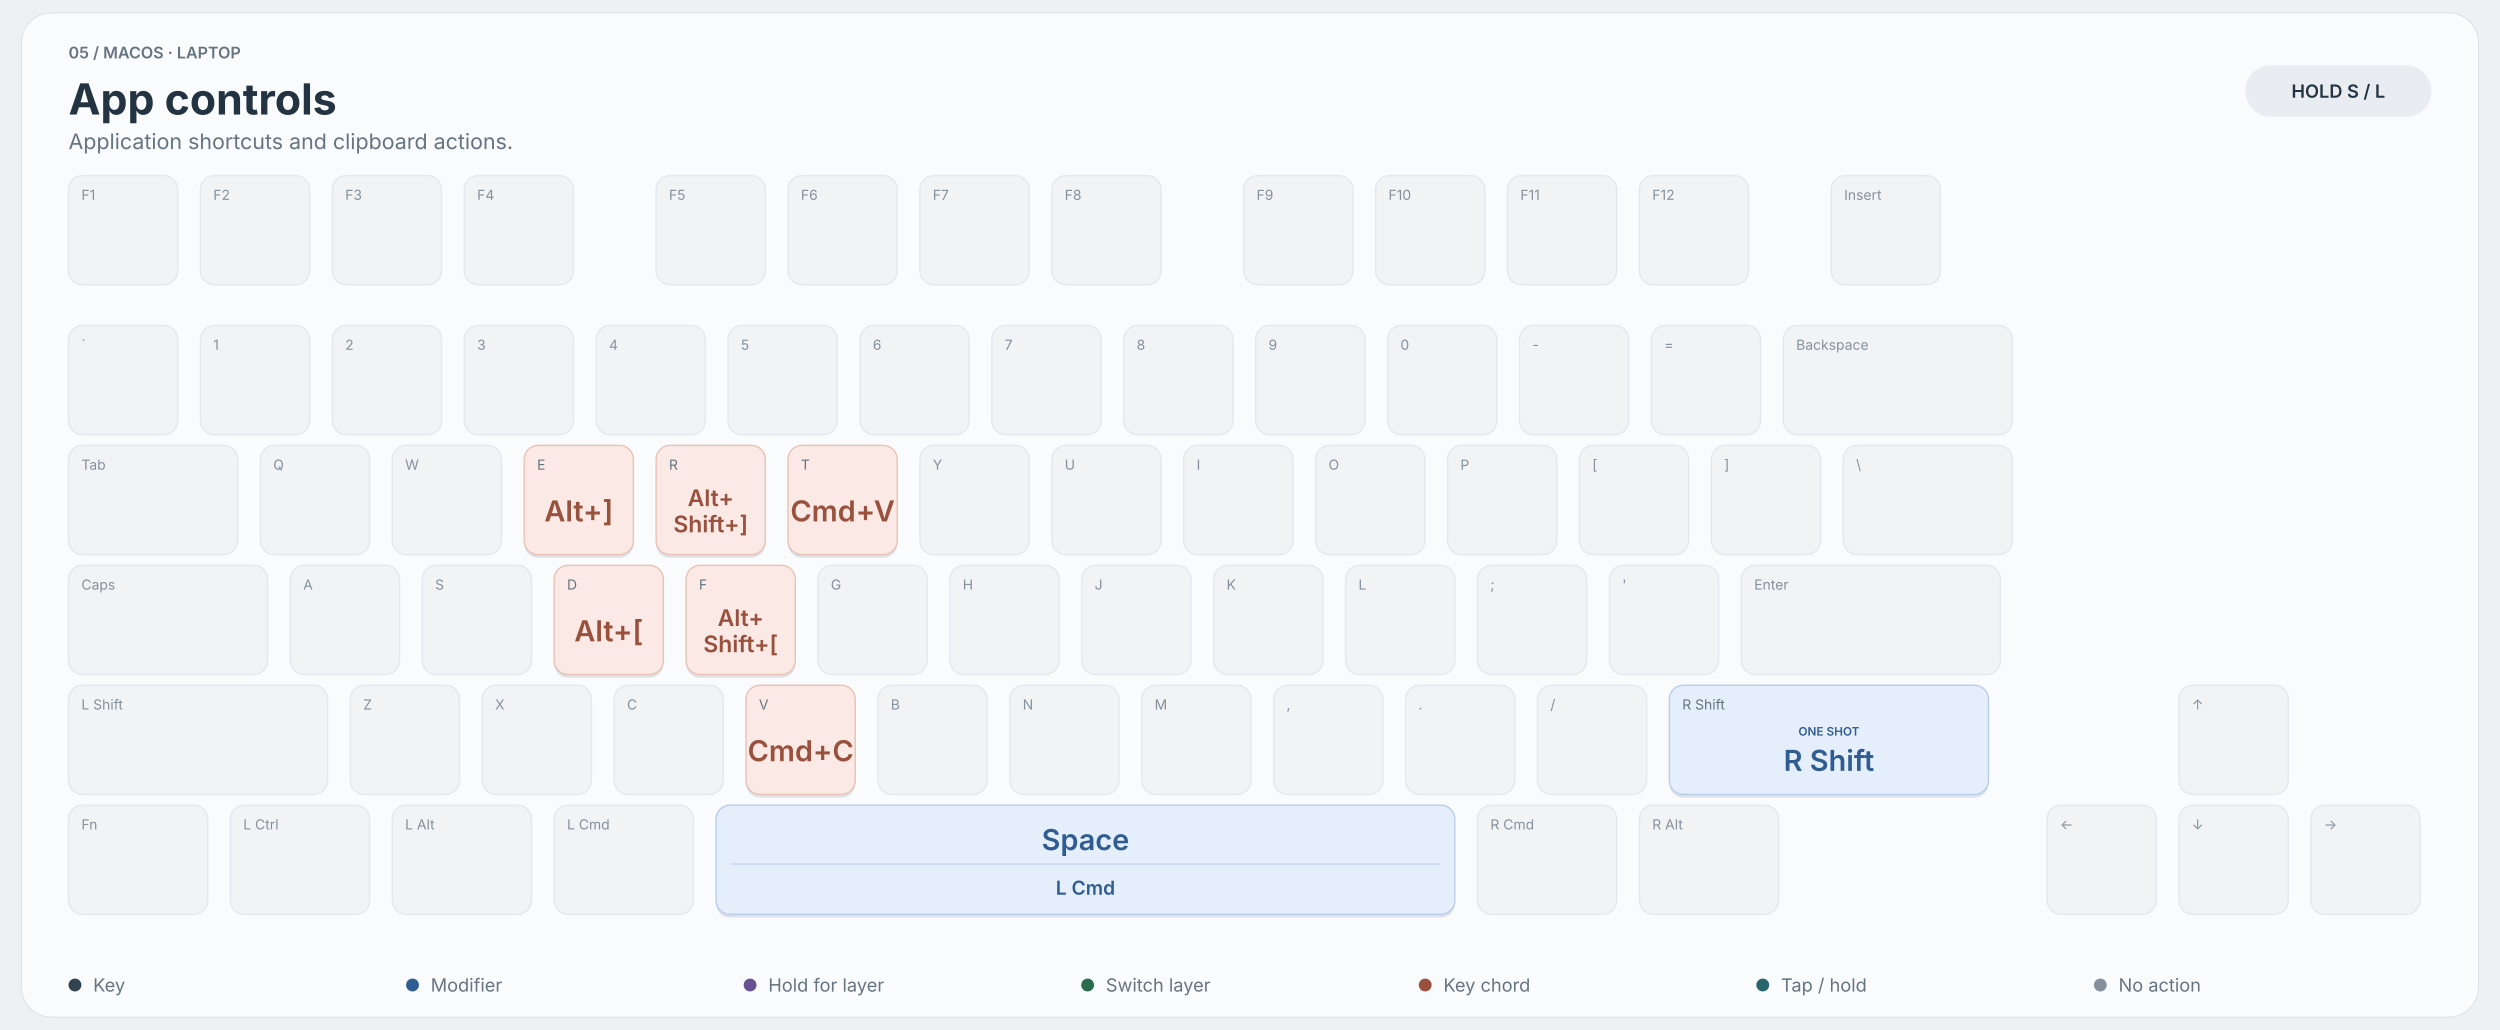
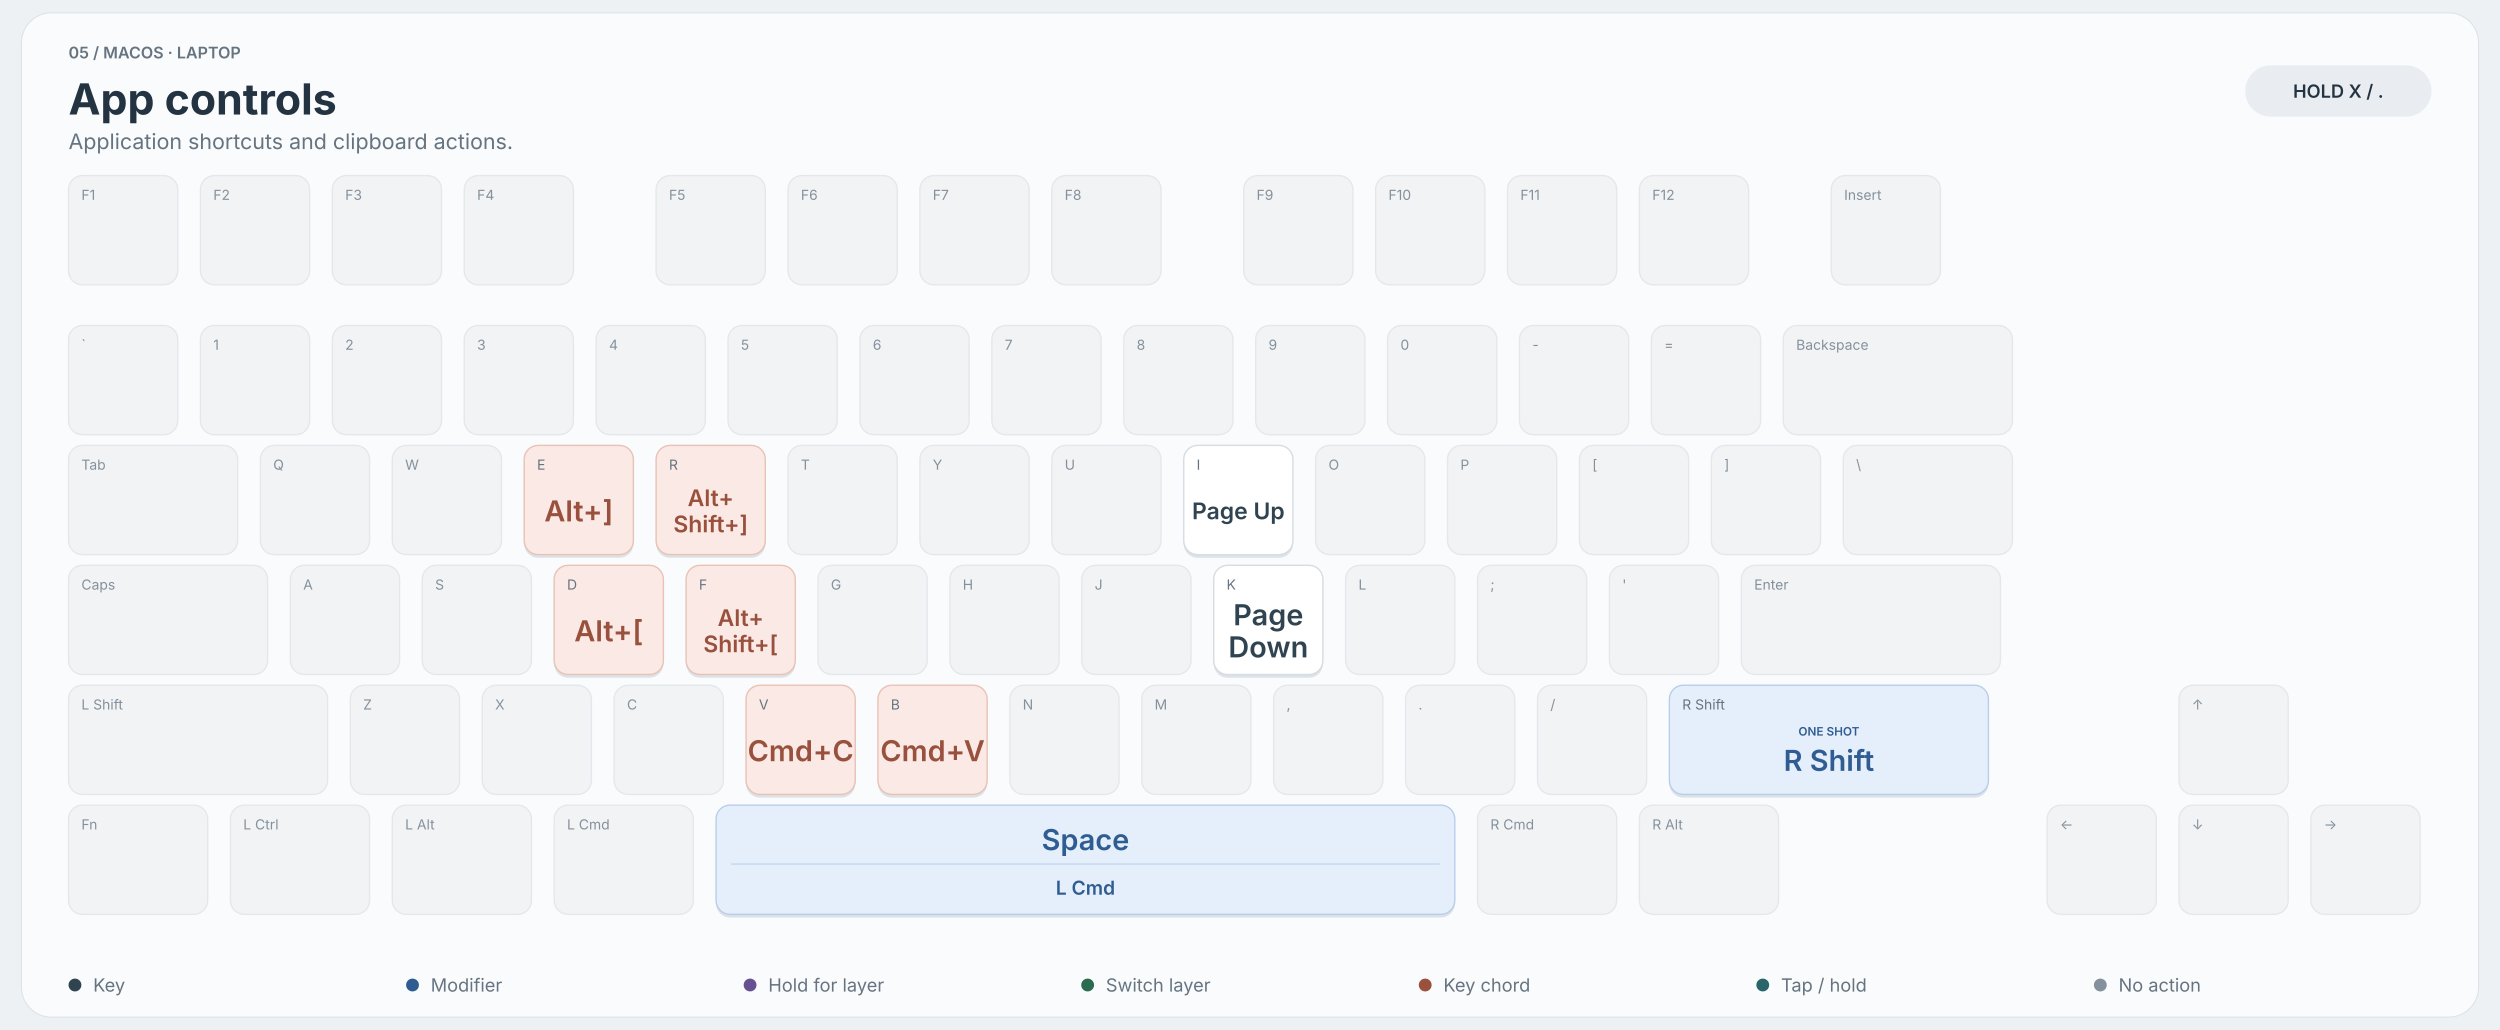
<svg xmlns="http://www.w3.org/2000/svg" width="2335" height="962" viewBox="0 0 2335 962" role="img">
  <defs>
    <style>text { font-family: 'Segoe UI', 'Inter', 'Helvetica Neue', Arial, sans-serif; }</style>
  </defs>
  <rect width="2335" height="962" fill="#eef1f3" />
  <rect x="20" y="12" width="2295" height="938" rx="28" fill="#fafbfc" stroke="#dce2e7" />
  <text x="64" y="49" font-size="15" fill="#657480" font-weight="600" text-anchor="start" dominant-baseline="middle">05  /  MACOS · LAPTOP</text>
  <text x="64" y="92" font-size="40" fill="#233342" font-weight="700" text-anchor="start" dominant-baseline="middle">App controls</text>
  <text x="64" y="132" font-size="20" fill="#657480" font-weight="400" text-anchor="start" dominant-baseline="middle">Application shortcuts and clipboard actions.</text>
  <rect x="2097" y="61" width="174" height="48" rx="24" fill="#e9edf1" />
-   <text x="2184" y="85" font-size="17" fill="#233342" font-weight="600" text-anchor="middle" dominant-baseline="middle">HOLD  S  /  L</text>
+   <text x="2184" y="85" font-size="17" fill="#233342" font-weight="600" text-anchor="middle" dominant-baseline="middle">HOLD  X  /  .</text>
  <g data-source="f1">
    <rect x="64" y="164" width="102" height="102" rx="13" fill="#f1f3f5" stroke="#e4e8ec" stroke-width="1.3" />
    <text x="76" y="182" font-size="13" fill="#84909b" font-weight="400" text-anchor="start" dominant-baseline="middle">F1</text>
  </g>
  <g data-source="f2">
    <rect x="187.2" y="164" width="102" height="102" rx="13" fill="#f1f3f5" stroke="#e4e8ec" stroke-width="1.3" />
    <text x="199.2" y="182" font-size="13" fill="#84909b" font-weight="400" text-anchor="start" dominant-baseline="middle">F2</text>
  </g>
  <g data-source="f3">
    <rect x="310.4" y="164" width="102" height="102" rx="13" fill="#f1f3f5" stroke="#e4e8ec" stroke-width="1.3" />
    <text x="322.4" y="182" font-size="13" fill="#84909b" font-weight="400" text-anchor="start" dominant-baseline="middle">F3</text>
  </g>
  <g data-source="f4">
    <rect x="433.6" y="164" width="102" height="102" rx="13" fill="#f1f3f5" stroke="#e4e8ec" stroke-width="1.3" />
    <text x="445.6" y="182" font-size="13" fill="#84909b" font-weight="400" text-anchor="start" dominant-baseline="middle">F4</text>
  </g>
  <g data-source="f5">
    <rect x="612.8" y="164" width="102" height="102" rx="13" fill="#f1f3f5" stroke="#e4e8ec" stroke-width="1.3" />
    <text x="624.8" y="182" font-size="13" fill="#84909b" font-weight="400" text-anchor="start" dominant-baseline="middle">F5</text>
  </g>
  <g data-source="f6">
    <rect x="736" y="164" width="102" height="102" rx="13" fill="#f1f3f5" stroke="#e4e8ec" stroke-width="1.3" />
    <text x="748" y="182" font-size="13" fill="#84909b" font-weight="400" text-anchor="start" dominant-baseline="middle">F6</text>
  </g>
  <g data-source="f7">
    <rect x="859.2" y="164" width="102" height="102" rx="13" fill="#f1f3f5" stroke="#e4e8ec" stroke-width="1.3" />
    <text x="871.2" y="182" font-size="13" fill="#84909b" font-weight="400" text-anchor="start" dominant-baseline="middle">F7</text>
  </g>
  <g data-source="f8">
    <rect x="982.4" y="164" width="102" height="102" rx="13" fill="#f1f3f5" stroke="#e4e8ec" stroke-width="1.3" />
    <text x="994.4" y="182" font-size="13" fill="#84909b" font-weight="400" text-anchor="start" dominant-baseline="middle">F8</text>
  </g>
  <g data-source="f9">
    <rect x="1161.6" y="164" width="102" height="102" rx="13" fill="#f1f3f5" stroke="#e4e8ec" stroke-width="1.3" />
    <text x="1173.6" y="182" font-size="13" fill="#84909b" font-weight="400" text-anchor="start" dominant-baseline="middle">F9</text>
  </g>
  <g data-source="f10">
    <rect x="1284.8" y="164" width="102" height="102" rx="13" fill="#f1f3f5" stroke="#e4e8ec" stroke-width="1.3" />
    <text x="1296.8" y="182" font-size="13" fill="#84909b" font-weight="400" text-anchor="start" dominant-baseline="middle">F10</text>
  </g>
  <g data-source="f11">
    <rect x="1408" y="164" width="102" height="102" rx="13" fill="#f1f3f5" stroke="#e4e8ec" stroke-width="1.3" />
    <text x="1420" y="182" font-size="13" fill="#84909b" font-weight="400" text-anchor="start" dominant-baseline="middle">F11</text>
  </g>
  <g data-source="f12">
    <rect x="1531.2" y="164" width="102" height="102" rx="13" fill="#f1f3f5" stroke="#e4e8ec" stroke-width="1.3" />
    <text x="1543.2" y="182" font-size="13" fill="#84909b" font-weight="400" text-anchor="start" dominant-baseline="middle">F12</text>
  </g>
  <g data-source="ins">
    <rect x="1710.4" y="164" width="102" height="102" rx="13" fill="#f1f3f5" stroke="#e4e8ec" stroke-width="1.3" />
    <text x="1722.4" y="182" font-size="13" fill="#84909b" font-weight="400" text-anchor="start" dominant-baseline="middle">Insert</text>
  </g>
  <g data-source="tab">
    <rect x="64" y="416" width="158" height="102" rx="13" fill="#f1f3f5" stroke="#e4e8ec" stroke-width="1.3" />
    <text x="76" y="434" font-size="13" fill="#84909b" font-weight="400" text-anchor="start" dominant-baseline="middle">Tab</text>
  </g>
  <g data-source="q">
    <rect x="243.2" y="416" width="102" height="102" rx="13" fill="#f1f3f5" stroke="#e4e8ec" stroke-width="1.3" />
    <text x="255.2" y="434" font-size="13" fill="#84909b" font-weight="400" text-anchor="start" dominant-baseline="middle">Q</text>
  </g>
  <g data-source="w">
    <rect x="366.4" y="416" width="102" height="102" rx="13" fill="#f1f3f5" stroke="#e4e8ec" stroke-width="1.3" />
    <text x="378.4" y="434" font-size="13" fill="#84909b" font-weight="400" text-anchor="start" dominant-baseline="middle">W</text>
  </g>
  <g data-source="e">
    <rect x="489.6" y="419" width="102" height="102" rx="13" fill="#dce2e7" />
    <rect x="489.6" y="416" width="102" height="102" rx="13" fill="#fae9e4" stroke="#e8c2b5" stroke-width="1.3" />
    <text x="501.6" y="434" font-size="13" fill="#657480" font-weight="400" text-anchor="start" dominant-baseline="middle">E</text>
    <text x="540.6" y="477" font-size="27" fill="#99513e" font-weight="600" text-anchor="middle" dominant-baseline="middle">Alt+]</text>
  </g>
  <g data-source="r">
    <rect x="612.8" y="419" width="102" height="102" rx="13" fill="#dce2e7" />
    <rect x="612.8" y="416" width="102" height="102" rx="13" fill="#fae9e4" stroke="#e8c2b5" stroke-width="1.3" />
    <text x="624.8" y="434" font-size="13" fill="#657480" font-weight="400" text-anchor="start" dominant-baseline="middle">R</text>
    <text x="663.8" y="464.786" font-size="21.429" fill="#99513e" font-weight="600" text-anchor="middle" dominant-baseline="middle">Alt+</text>
    <text x="663.8" y="489.214" font-size="21.429" fill="#99513e" font-weight="600" text-anchor="middle" dominant-baseline="middle">Shift+]</text>
  </g>
  <g data-source="t">
-     <rect x="736" y="419" width="102" height="102" rx="13" fill="#dce2e7" />
-     <rect x="736" y="416" width="102" height="102" rx="13" fill="#fae9e4" stroke="#e8c2b5" stroke-width="1.3" />
-     <text x="748" y="434" font-size="13" fill="#657480" font-weight="400" text-anchor="start" dominant-baseline="middle">T</text>
-     <text x="787" y="477" font-size="27" fill="#99513e" font-weight="600" text-anchor="middle" dominant-baseline="middle">Cmd+V</text>
+     <rect x="736" y="416" width="102" height="102" rx="13" fill="#f1f3f5" stroke="#e4e8ec" stroke-width="1.3" />
+     <text x="748" y="434" font-size="13" fill="#84909b" font-weight="400" text-anchor="start" dominant-baseline="middle">T</text>
  </g>
  <g data-source="y">
    <rect x="859.2" y="416" width="102" height="102" rx="13" fill="#f1f3f5" stroke="#e4e8ec" stroke-width="1.3" />
    <text x="871.2" y="434" font-size="13" fill="#84909b" font-weight="400" text-anchor="start" dominant-baseline="middle">Y</text>
  </g>
  <g data-source="u">
    <rect x="982.4" y="416" width="102" height="102" rx="13" fill="#f1f3f5" stroke="#e4e8ec" stroke-width="1.3" />
    <text x="994.4" y="434" font-size="13" fill="#84909b" font-weight="400" text-anchor="start" dominant-baseline="middle">U</text>
  </g>
  <g data-source="i">
-     <rect x="1105.6" y="416" width="102" height="102" rx="13" fill="#f1f3f5" stroke="#e4e8ec" stroke-width="1.3" />
-     <text x="1117.6" y="434" font-size="13" fill="#84909b" font-weight="400" text-anchor="start" dominant-baseline="middle">I</text>
+     <rect x="1105.6" y="419" width="102" height="102" rx="13" fill="#dce2e7" />
+     <rect x="1105.6" y="416" width="102" height="102" rx="13" fill="#ffffff" stroke="#d5dce2" stroke-width="1.3" />
+     <text x="1117.6" y="434" font-size="13" fill="#657480" font-weight="400" text-anchor="start" dominant-baseline="middle">I</text>
+     <text x="1156.6" y="477" font-size="21.429" fill="#304351" font-weight="600" text-anchor="middle" dominant-baseline="middle">Page Up</text>
  </g>
  <g data-source="o">
    <rect x="1228.8" y="416" width="102" height="102" rx="13" fill="#f1f3f5" stroke="#e4e8ec" stroke-width="1.3" />
    <text x="1240.8" y="434" font-size="13" fill="#84909b" font-weight="400" text-anchor="start" dominant-baseline="middle">O</text>
  </g>
  <g data-source="p">
    <rect x="1352" y="416" width="102" height="102" rx="13" fill="#f1f3f5" stroke="#e4e8ec" stroke-width="1.3" />
    <text x="1364" y="434" font-size="13" fill="#84909b" font-weight="400" text-anchor="start" dominant-baseline="middle">P</text>
  </g>
  <g data-source="lbrc">
    <rect x="1475.2" y="416" width="102" height="102" rx="13" fill="#f1f3f5" stroke="#e4e8ec" stroke-width="1.3" />
    <text x="1487.2" y="434" font-size="13" fill="#84909b" font-weight="400" text-anchor="start" dominant-baseline="middle">[</text>
  </g>
  <g data-source="rbrc">
    <rect x="1598.4" y="416" width="102" height="102" rx="13" fill="#f1f3f5" stroke="#e4e8ec" stroke-width="1.3" />
    <text x="1610.4" y="434" font-size="13" fill="#84909b" font-weight="400" text-anchor="start" dominant-baseline="middle">]</text>
  </g>
  <g data-source="bksl">
    <rect x="1721.6" y="416" width="158" height="102" rx="13" fill="#f1f3f5" stroke="#e4e8ec" stroke-width="1.3" />
    <text x="1733.6" y="434" font-size="13" fill="#84909b" font-weight="400" text-anchor="start" dominant-baseline="middle">\</text>
  </g>
  <g data-source="grv">
    <rect x="64" y="304" width="102" height="102" rx="13" fill="#f1f3f5" stroke="#e4e8ec" stroke-width="1.3" />
    <text x="76" y="322" font-size="13" fill="#84909b" font-weight="400" text-anchor="start" dominant-baseline="middle">`</text>
  </g>
  <g data-source="1">
    <rect x="187.2" y="304" width="102" height="102" rx="13" fill="#f1f3f5" stroke="#e4e8ec" stroke-width="1.3" />
    <text x="199.2" y="322" font-size="13" fill="#84909b" font-weight="400" text-anchor="start" dominant-baseline="middle">1</text>
  </g>
  <g data-source="2">
    <rect x="310.4" y="304" width="102" height="102" rx="13" fill="#f1f3f5" stroke="#e4e8ec" stroke-width="1.3" />
    <text x="322.4" y="322" font-size="13" fill="#84909b" font-weight="400" text-anchor="start" dominant-baseline="middle">2</text>
  </g>
  <g data-source="3">
    <rect x="433.6" y="304" width="102" height="102" rx="13" fill="#f1f3f5" stroke="#e4e8ec" stroke-width="1.3" />
    <text x="445.6" y="322" font-size="13" fill="#84909b" font-weight="400" text-anchor="start" dominant-baseline="middle">3</text>
  </g>
  <g data-source="4">
    <rect x="556.8" y="304" width="102" height="102" rx="13" fill="#f1f3f5" stroke="#e4e8ec" stroke-width="1.3" />
    <text x="568.8" y="322" font-size="13" fill="#84909b" font-weight="400" text-anchor="start" dominant-baseline="middle">4</text>
  </g>
  <g data-source="5">
    <rect x="680" y="304" width="102" height="102" rx="13" fill="#f1f3f5" stroke="#e4e8ec" stroke-width="1.3" />
    <text x="692" y="322" font-size="13" fill="#84909b" font-weight="400" text-anchor="start" dominant-baseline="middle">5</text>
  </g>
  <g data-source="6">
    <rect x="803.2" y="304" width="102" height="102" rx="13" fill="#f1f3f5" stroke="#e4e8ec" stroke-width="1.3" />
    <text x="815.2" y="322" font-size="13" fill="#84909b" font-weight="400" text-anchor="start" dominant-baseline="middle">6</text>
  </g>
  <g data-source="7">
    <rect x="926.4" y="304" width="102" height="102" rx="13" fill="#f1f3f5" stroke="#e4e8ec" stroke-width="1.3" />
    <text x="938.4" y="322" font-size="13" fill="#84909b" font-weight="400" text-anchor="start" dominant-baseline="middle">7</text>
  </g>
  <g data-source="8">
    <rect x="1049.6" y="304" width="102" height="102" rx="13" fill="#f1f3f5" stroke="#e4e8ec" stroke-width="1.3" />
    <text x="1061.6" y="322" font-size="13" fill="#84909b" font-weight="400" text-anchor="start" dominant-baseline="middle">8</text>
  </g>
  <g data-source="9">
    <rect x="1172.8" y="304" width="102" height="102" rx="13" fill="#f1f3f5" stroke="#e4e8ec" stroke-width="1.3" />
    <text x="1184.8" y="322" font-size="13" fill="#84909b" font-weight="400" text-anchor="start" dominant-baseline="middle">9</text>
  </g>
  <g data-source="0">
    <rect x="1296" y="304" width="102" height="102" rx="13" fill="#f1f3f5" stroke="#e4e8ec" stroke-width="1.3" />
    <text x="1308" y="322" font-size="13" fill="#84909b" font-weight="400" text-anchor="start" dominant-baseline="middle">0</text>
  </g>
  <g data-source="min">
    <rect x="1419.2" y="304" width="102" height="102" rx="13" fill="#f1f3f5" stroke="#e4e8ec" stroke-width="1.3" />
    <text x="1431.2" y="322" font-size="13" fill="#84909b" font-weight="400" text-anchor="start" dominant-baseline="middle">-</text>
  </g>
  <g data-source="=">
    <rect x="1542.4" y="304" width="102" height="102" rx="13" fill="#f1f3f5" stroke="#e4e8ec" stroke-width="1.3" />
    <text x="1554.4" y="322" font-size="13" fill="#84909b" font-weight="400" text-anchor="start" dominant-baseline="middle">=</text>
  </g>
  <g data-source="bspc">
    <rect x="1665.6" y="304" width="214" height="102" rx="13" fill="#f1f3f5" stroke="#e4e8ec" stroke-width="1.3" />
    <text x="1677.6" y="322" font-size="13" fill="#84909b" font-weight="400" text-anchor="start" dominant-baseline="middle">Backspace</text>
  </g>
  <g data-source="caps">
    <rect x="64" y="528" width="186" height="102" rx="13" fill="#f1f3f5" stroke="#e4e8ec" stroke-width="1.3" />
    <text x="76" y="546" font-size="13" fill="#84909b" font-weight="400" text-anchor="start" dominant-baseline="middle">Caps</text>
  </g>
  <g data-source="a">
    <rect x="271.2" y="528" width="102" height="102" rx="13" fill="#f1f3f5" stroke="#e4e8ec" stroke-width="1.3" />
    <text x="283.2" y="546" font-size="13" fill="#84909b" font-weight="400" text-anchor="start" dominant-baseline="middle">A</text>
  </g>
  <g data-source="s">
    <rect x="394.4" y="528" width="102" height="102" rx="13" fill="#f1f3f5" stroke="#e4e8ec" stroke-width="1.3" />
    <text x="406.4" y="546" font-size="13" fill="#84909b" font-weight="400" text-anchor="start" dominant-baseline="middle">S</text>
  </g>
  <g data-source="d">
    <rect x="517.6" y="531" width="102" height="102" rx="13" fill="#dce2e7" />
    <rect x="517.6" y="528" width="102" height="102" rx="13" fill="#fae9e4" stroke="#e8c2b5" stroke-width="1.3" />
    <text x="529.6" y="546" font-size="13" fill="#657480" font-weight="400" text-anchor="start" dominant-baseline="middle">D</text>
    <text x="568.6" y="589" font-size="27" fill="#99513e" font-weight="600" text-anchor="middle" dominant-baseline="middle">Alt+[</text>
  </g>
  <g data-source="f">
    <rect x="640.8" y="531" width="102" height="102" rx="13" fill="#dce2e7" />
    <rect x="640.8" y="528" width="102" height="102" rx="13" fill="#fae9e4" stroke="#e8c2b5" stroke-width="1.3" />
    <text x="652.8" y="546" font-size="13" fill="#657480" font-weight="400" text-anchor="start" dominant-baseline="middle">F</text>
    <text x="691.8" y="576.786" font-size="21.429" fill="#99513e" font-weight="600" text-anchor="middle" dominant-baseline="middle">Alt+</text>
    <text x="691.8" y="601.214" font-size="21.429" fill="#99513e" font-weight="600" text-anchor="middle" dominant-baseline="middle">Shift+[</text>
  </g>
  <g data-source="g">
    <rect x="764" y="528" width="102" height="102" rx="13" fill="#f1f3f5" stroke="#e4e8ec" stroke-width="1.3" />
    <text x="776" y="546" font-size="13" fill="#84909b" font-weight="400" text-anchor="start" dominant-baseline="middle">G</text>
  </g>
  <g data-source="h">
    <rect x="887.2" y="528" width="102" height="102" rx="13" fill="#f1f3f5" stroke="#e4e8ec" stroke-width="1.3" />
    <text x="899.2" y="546" font-size="13" fill="#84909b" font-weight="400" text-anchor="start" dominant-baseline="middle">H</text>
  </g>
  <g data-source="j">
    <rect x="1010.4" y="528" width="102" height="102" rx="13" fill="#f1f3f5" stroke="#e4e8ec" stroke-width="1.3" />
    <text x="1022.4" y="546" font-size="13" fill="#84909b" font-weight="400" text-anchor="start" dominant-baseline="middle">J</text>
  </g>
  <g data-source="k">
-     <rect x="1133.6" y="528" width="102" height="102" rx="13" fill="#f1f3f5" stroke="#e4e8ec" stroke-width="1.3" />
-     <text x="1145.6" y="546" font-size="13" fill="#84909b" font-weight="400" text-anchor="start" dominant-baseline="middle">K</text>
+     <rect x="1133.6" y="531" width="102" height="102" rx="13" fill="#dce2e7" />
+     <rect x="1133.6" y="528" width="102" height="102" rx="13" fill="#ffffff" stroke="#d5dce2" stroke-width="1.3" />
+     <text x="1145.6" y="546" font-size="13" fill="#657480" font-weight="400" text-anchor="start" dominant-baseline="middle">K</text>
+     <text x="1184.6" y="574" font-size="27" fill="#304351" font-weight="600" text-anchor="middle" dominant-baseline="middle">Page</text>
+     <text x="1184.6" y="604" font-size="27" fill="#304351" font-weight="600" text-anchor="middle" dominant-baseline="middle">Down</text>
  </g>
  <g data-source="l">
    <rect x="1256.8" y="528" width="102" height="102" rx="13" fill="#f1f3f5" stroke="#e4e8ec" stroke-width="1.3" />
    <text x="1268.8" y="546" font-size="13" fill="#84909b" font-weight="400" text-anchor="start" dominant-baseline="middle">L</text>
  </g>
  <g data-source="scln">
    <rect x="1380" y="528" width="102" height="102" rx="13" fill="#f1f3f5" stroke="#e4e8ec" stroke-width="1.3" />
    <text x="1392" y="546" font-size="13" fill="#84909b" font-weight="400" text-anchor="start" dominant-baseline="middle">;</text>
  </g>
  <g data-source="apos">
    <rect x="1503.2" y="528" width="102" height="102" rx="13" fill="#f1f3f5" stroke="#e4e8ec" stroke-width="1.3" />
    <text x="1515.2" y="546" font-size="13" fill="#84909b" font-weight="400" text-anchor="start" dominant-baseline="middle">'</text>
  </g>
  <g data-source="ret">
    <rect x="1626.4" y="528" width="242" height="102" rx="13" fill="#f1f3f5" stroke="#e4e8ec" stroke-width="1.3" />
    <text x="1638.4" y="546" font-size="13" fill="#84909b" font-weight="400" text-anchor="start" dominant-baseline="middle">Enter</text>
  </g>
  <g data-source="lsft">
    <rect x="64" y="640" width="242" height="102" rx="13" fill="#f1f3f5" stroke="#e4e8ec" stroke-width="1.3" />
    <text x="76" y="658" font-size="13" fill="#84909b" font-weight="400" text-anchor="start" dominant-baseline="middle">L Shift</text>
  </g>
  <g data-source="z">
    <rect x="327.2" y="640" width="102" height="102" rx="13" fill="#f1f3f5" stroke="#e4e8ec" stroke-width="1.3" />
    <text x="339.2" y="658" font-size="13" fill="#84909b" font-weight="400" text-anchor="start" dominant-baseline="middle">Z</text>
  </g>
  <g data-source="x">
    <rect x="450.4" y="640" width="102" height="102" rx="13" fill="#f1f3f5" stroke="#e4e8ec" stroke-width="1.3" />
    <text x="462.4" y="658" font-size="13" fill="#84909b" font-weight="400" text-anchor="start" dominant-baseline="middle">X</text>
  </g>
  <g data-source="c">
    <rect x="573.6" y="640" width="102" height="102" rx="13" fill="#f1f3f5" stroke="#e4e8ec" stroke-width="1.3" />
    <text x="585.6" y="658" font-size="13" fill="#84909b" font-weight="400" text-anchor="start" dominant-baseline="middle">C</text>
  </g>
  <g data-source="v">
    <rect x="696.8" y="643" width="102" height="102" rx="13" fill="#dce2e7" />
    <rect x="696.8" y="640" width="102" height="102" rx="13" fill="#fae9e4" stroke="#e8c2b5" stroke-width="1.3" />
    <text x="708.8" y="658" font-size="13" fill="#657480" font-weight="400" text-anchor="start" dominant-baseline="middle">V</text>
    <text x="747.8" y="701" font-size="27" fill="#99513e" font-weight="600" text-anchor="middle" dominant-baseline="middle">Cmd+C</text>
  </g>
  <g data-source="b">
-     <rect x="820" y="640" width="102" height="102" rx="13" fill="#f1f3f5" stroke="#e4e8ec" stroke-width="1.3" />
-     <text x="832" y="658" font-size="13" fill="#84909b" font-weight="400" text-anchor="start" dominant-baseline="middle">B</text>
+     <rect x="820" y="643" width="102" height="102" rx="13" fill="#dce2e7" />
+     <rect x="820" y="640" width="102" height="102" rx="13" fill="#fae9e4" stroke="#e8c2b5" stroke-width="1.3" />
+     <text x="832" y="658" font-size="13" fill="#657480" font-weight="400" text-anchor="start" dominant-baseline="middle">B</text>
+     <text x="871" y="701" font-size="27" fill="#99513e" font-weight="600" text-anchor="middle" dominant-baseline="middle">Cmd+V</text>
  </g>
  <g data-source="n">
    <rect x="943.2" y="640" width="102" height="102" rx="13" fill="#f1f3f5" stroke="#e4e8ec" stroke-width="1.3" />
    <text x="955.2" y="658" font-size="13" fill="#84909b" font-weight="400" text-anchor="start" dominant-baseline="middle">N</text>
  </g>
  <g data-source="m">
    <rect x="1066.4" y="640" width="102" height="102" rx="13" fill="#f1f3f5" stroke="#e4e8ec" stroke-width="1.3" />
    <text x="1078.4" y="658" font-size="13" fill="#84909b" font-weight="400" text-anchor="start" dominant-baseline="middle">M</text>
  </g>
  <g data-source="comm">
    <rect x="1189.6" y="640" width="102" height="102" rx="13" fill="#f1f3f5" stroke="#e4e8ec" stroke-width="1.3" />
    <text x="1201.6" y="658" font-size="13" fill="#84909b" font-weight="400" text-anchor="start" dominant-baseline="middle">,</text>
  </g>
  <g data-source=".">
    <rect x="1312.8" y="640" width="102" height="102" rx="13" fill="#f1f3f5" stroke="#e4e8ec" stroke-width="1.3" />
    <text x="1324.8" y="658" font-size="13" fill="#84909b" font-weight="400" text-anchor="start" dominant-baseline="middle">.</text>
  </g>
  <g data-source="/">
    <rect x="1436" y="640" width="102" height="102" rx="13" fill="#f1f3f5" stroke="#e4e8ec" stroke-width="1.3" />
    <text x="1448" y="658" font-size="13" fill="#84909b" font-weight="400" text-anchor="start" dominant-baseline="middle">/</text>
  </g>
  <g data-source="rsft">
    <rect x="1559.2" y="643" width="298" height="102" rx="13" fill="#dce2e7" />
    <rect x="1559.2" y="640" width="298" height="102" rx="13" fill="#e5eefb" stroke="#b9cdeb" stroke-width="1.3" />
    <text x="1571.2" y="658" font-size="13" fill="#657480" font-weight="400" text-anchor="start" dominant-baseline="middle">R Shift</text>
    <text x="1708.2" y="683" font-size="11" fill="#305d91" font-weight="600" text-anchor="middle" dominant-baseline="middle">ONE SHOT</text>
    <text x="1708.2" y="710" font-size="27" fill="#305d91" font-weight="600" text-anchor="middle" dominant-baseline="middle">R Shift</text>
  </g>
  <g data-source="fn">
    <rect x="64" y="752" width="130" height="102" rx="13" fill="#f1f3f5" stroke="#e4e8ec" stroke-width="1.3" />
    <text x="76" y="770" font-size="13" fill="#84909b" font-weight="400" text-anchor="start" dominant-baseline="middle">Fn</text>
  </g>
  <g data-source="lctl">
    <rect x="215.2" y="752" width="130" height="102" rx="13" fill="#f1f3f5" stroke="#e4e8ec" stroke-width="1.3" />
    <text x="227.2" y="770" font-size="13" fill="#84909b" font-weight="400" text-anchor="start" dominant-baseline="middle">L Ctrl</text>
  </g>
  <g data-source="lalt">
    <rect x="366.4" y="752" width="130" height="102" rx="13" fill="#f1f3f5" stroke="#e4e8ec" stroke-width="1.3" />
    <text x="378.4" y="770" font-size="13" fill="#84909b" font-weight="400" text-anchor="start" dominant-baseline="middle">L Alt</text>
  </g>
  <g data-source="lmet">
    <rect x="517.6" y="752" width="130" height="102" rx="13" fill="#f1f3f5" stroke="#e4e8ec" stroke-width="1.3" />
    <text x="529.6" y="770" font-size="13" fill="#84909b" font-weight="400" text-anchor="start" dominant-baseline="middle">L Cmd</text>
  </g>
  <g data-source="spc">
    <rect x="668.8" y="755" width="690" height="102" rx="13" fill="#dce2e7" />
    <rect x="668.8" y="752" width="690" height="102" rx="13" fill="#e5eefb" stroke="#b9cdeb" stroke-width="1.3" />
    <text x="1013.8" y="784" font-size="27" fill="#305d91" font-weight="600" text-anchor="middle" dominant-baseline="middle">Space</text>
    <line x1="682.8" y1="807" x2="1344.8" y2="807" stroke="#b9cdeb" />
    <text x="1013.8" y="829" font-size="18" fill="#305d91" font-weight="600" text-anchor="middle" dominant-baseline="middle">L Cmd</text>
  </g>
  <g data-source="rmet">
    <rect x="1380" y="752" width="130" height="102" rx="13" fill="#f1f3f5" stroke="#e4e8ec" stroke-width="1.3" />
    <text x="1392" y="770" font-size="13" fill="#84909b" font-weight="400" text-anchor="start" dominant-baseline="middle">R Cmd</text>
  </g>
  <g data-source="ralt">
    <rect x="1531.2" y="752" width="130" height="102" rx="13" fill="#f1f3f5" stroke="#e4e8ec" stroke-width="1.3" />
    <text x="1543.2" y="770" font-size="13" fill="#84909b" font-weight="400" text-anchor="start" dominant-baseline="middle">R Alt</text>
  </g>
  <g data-source="up">
    <rect x="2035.2" y="640" width="102" height="102" rx="13" fill="#f1f3f5" stroke="#e4e8ec" stroke-width="1.3" />
    <text x="2047.2" y="658" font-size="13" fill="#84909b" font-weight="400" text-anchor="start" dominant-baseline="middle">↑</text>
  </g>
  <g data-source="down">
    <rect x="2035.2" y="752" width="102" height="102" rx="13" fill="#f1f3f5" stroke="#e4e8ec" stroke-width="1.3" />
    <text x="2047.2" y="770" font-size="13" fill="#84909b" font-weight="400" text-anchor="start" dominant-baseline="middle">↓</text>
  </g>
  <g data-source="left">
    <rect x="1912" y="752" width="102" height="102" rx="13" fill="#f1f3f5" stroke="#e4e8ec" stroke-width="1.3" />
    <text x="1924" y="770" font-size="13" fill="#84909b" font-weight="400" text-anchor="start" dominant-baseline="middle">←</text>
  </g>
  <g data-source="right">
    <rect x="2158.4" y="752" width="102" height="102" rx="13" fill="#f1f3f5" stroke="#e4e8ec" stroke-width="1.3" />
    <text x="2170.4" y="770" font-size="13" fill="#84909b" font-weight="400" text-anchor="start" dominant-baseline="middle">→</text>
  </g>
  <circle cx="70" cy="920" r="6" fill="#304351" />
  <text x="87" y="920" font-size="17" fill="#657480" font-weight="400" text-anchor="start" dominant-baseline="middle">Key</text>
  <circle cx="385.286" cy="920" r="6" fill="#305d91" />
  <text x="402.286" y="920" font-size="17" fill="#657480" font-weight="400" text-anchor="start" dominant-baseline="middle">Modifier</text>
  <circle cx="700.571" cy="920" r="6" fill="#675193" />
  <text x="717.571" y="920" font-size="17" fill="#657480" font-weight="400" text-anchor="start" dominant-baseline="middle">Hold for layer</text>
  <circle cx="1015.857" cy="920" r="6" fill="#2b6b50" />
  <text x="1032.857" y="920" font-size="17" fill="#657480" font-weight="400" text-anchor="start" dominant-baseline="middle">Switch layer</text>
  <circle cx="1331.143" cy="920" r="6" fill="#99513e" />
  <text x="1348.143" y="920" font-size="17" fill="#657480" font-weight="400" text-anchor="start" dominant-baseline="middle">Key chord</text>
  <circle cx="1646.429" cy="920" r="6" fill="#28666b" />
  <text x="1663.429" y="920" font-size="17" fill="#657480" font-weight="400" text-anchor="start" dominant-baseline="middle">Tap / hold</text>
  <circle cx="1961.714" cy="920" r="6" fill="#84909b" />
  <text x="1978.714" y="920" font-size="17" fill="#657480" font-weight="400" text-anchor="start" dominant-baseline="middle">No action</text>
</svg>
